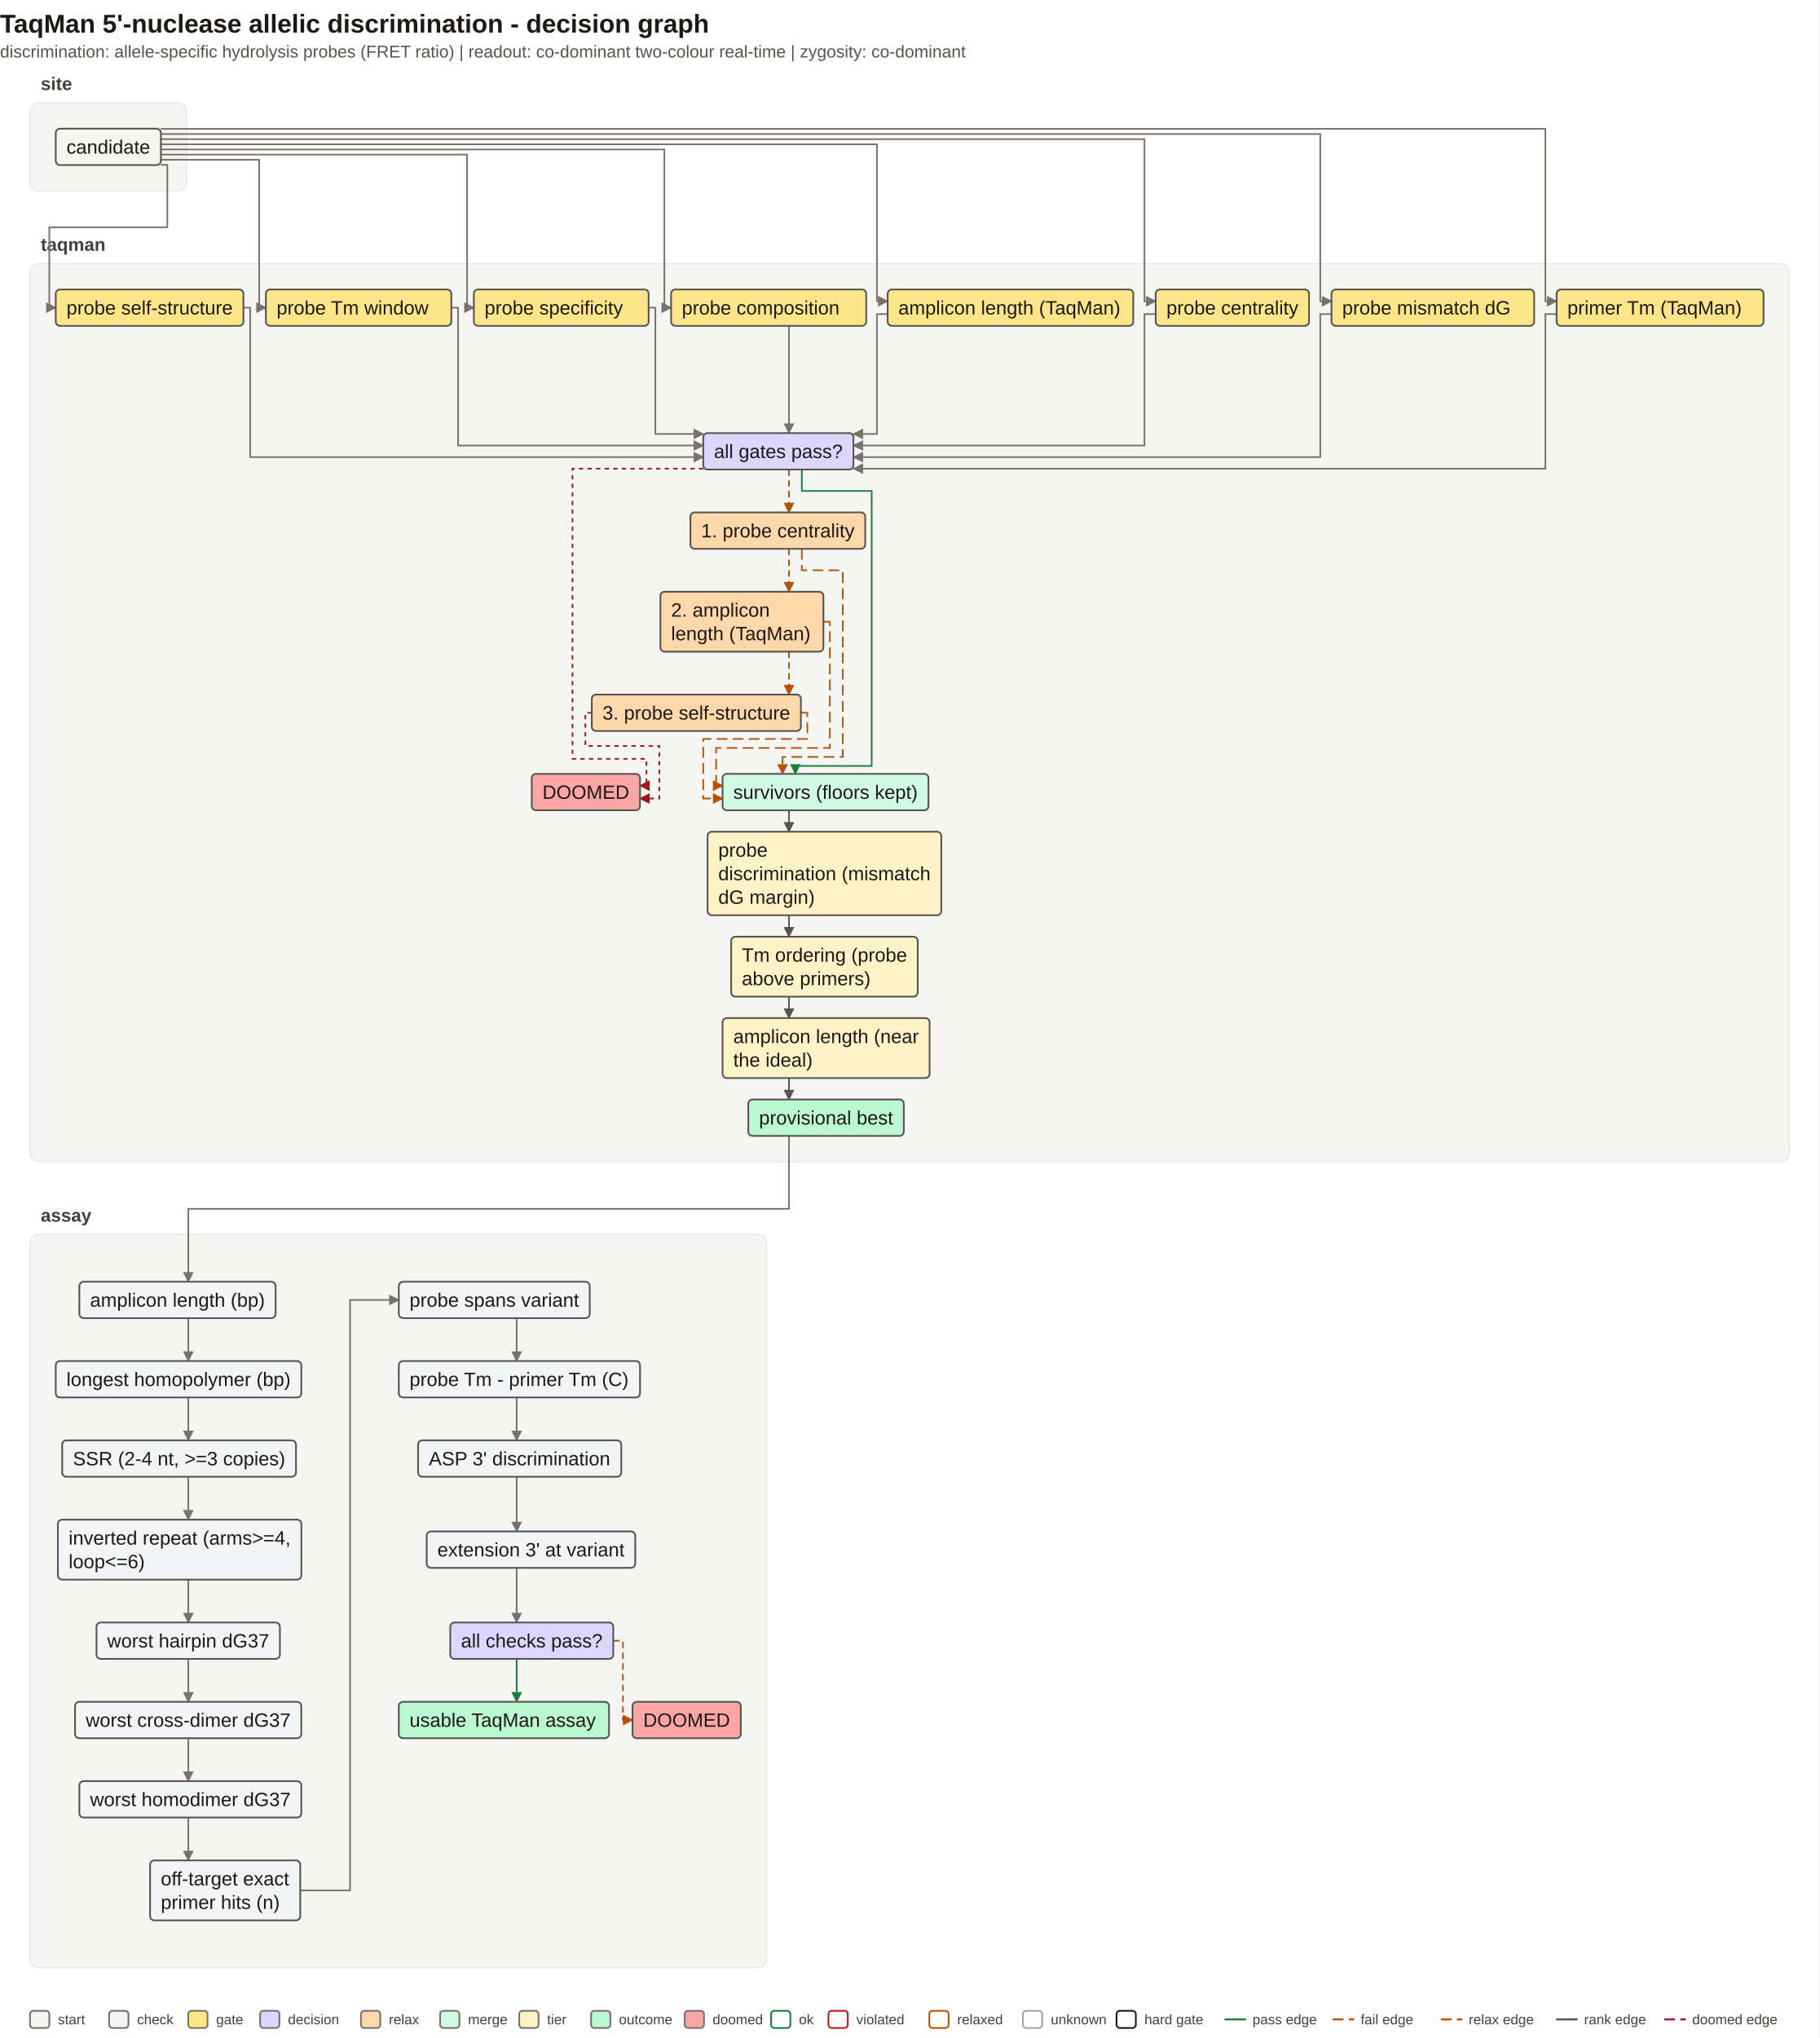
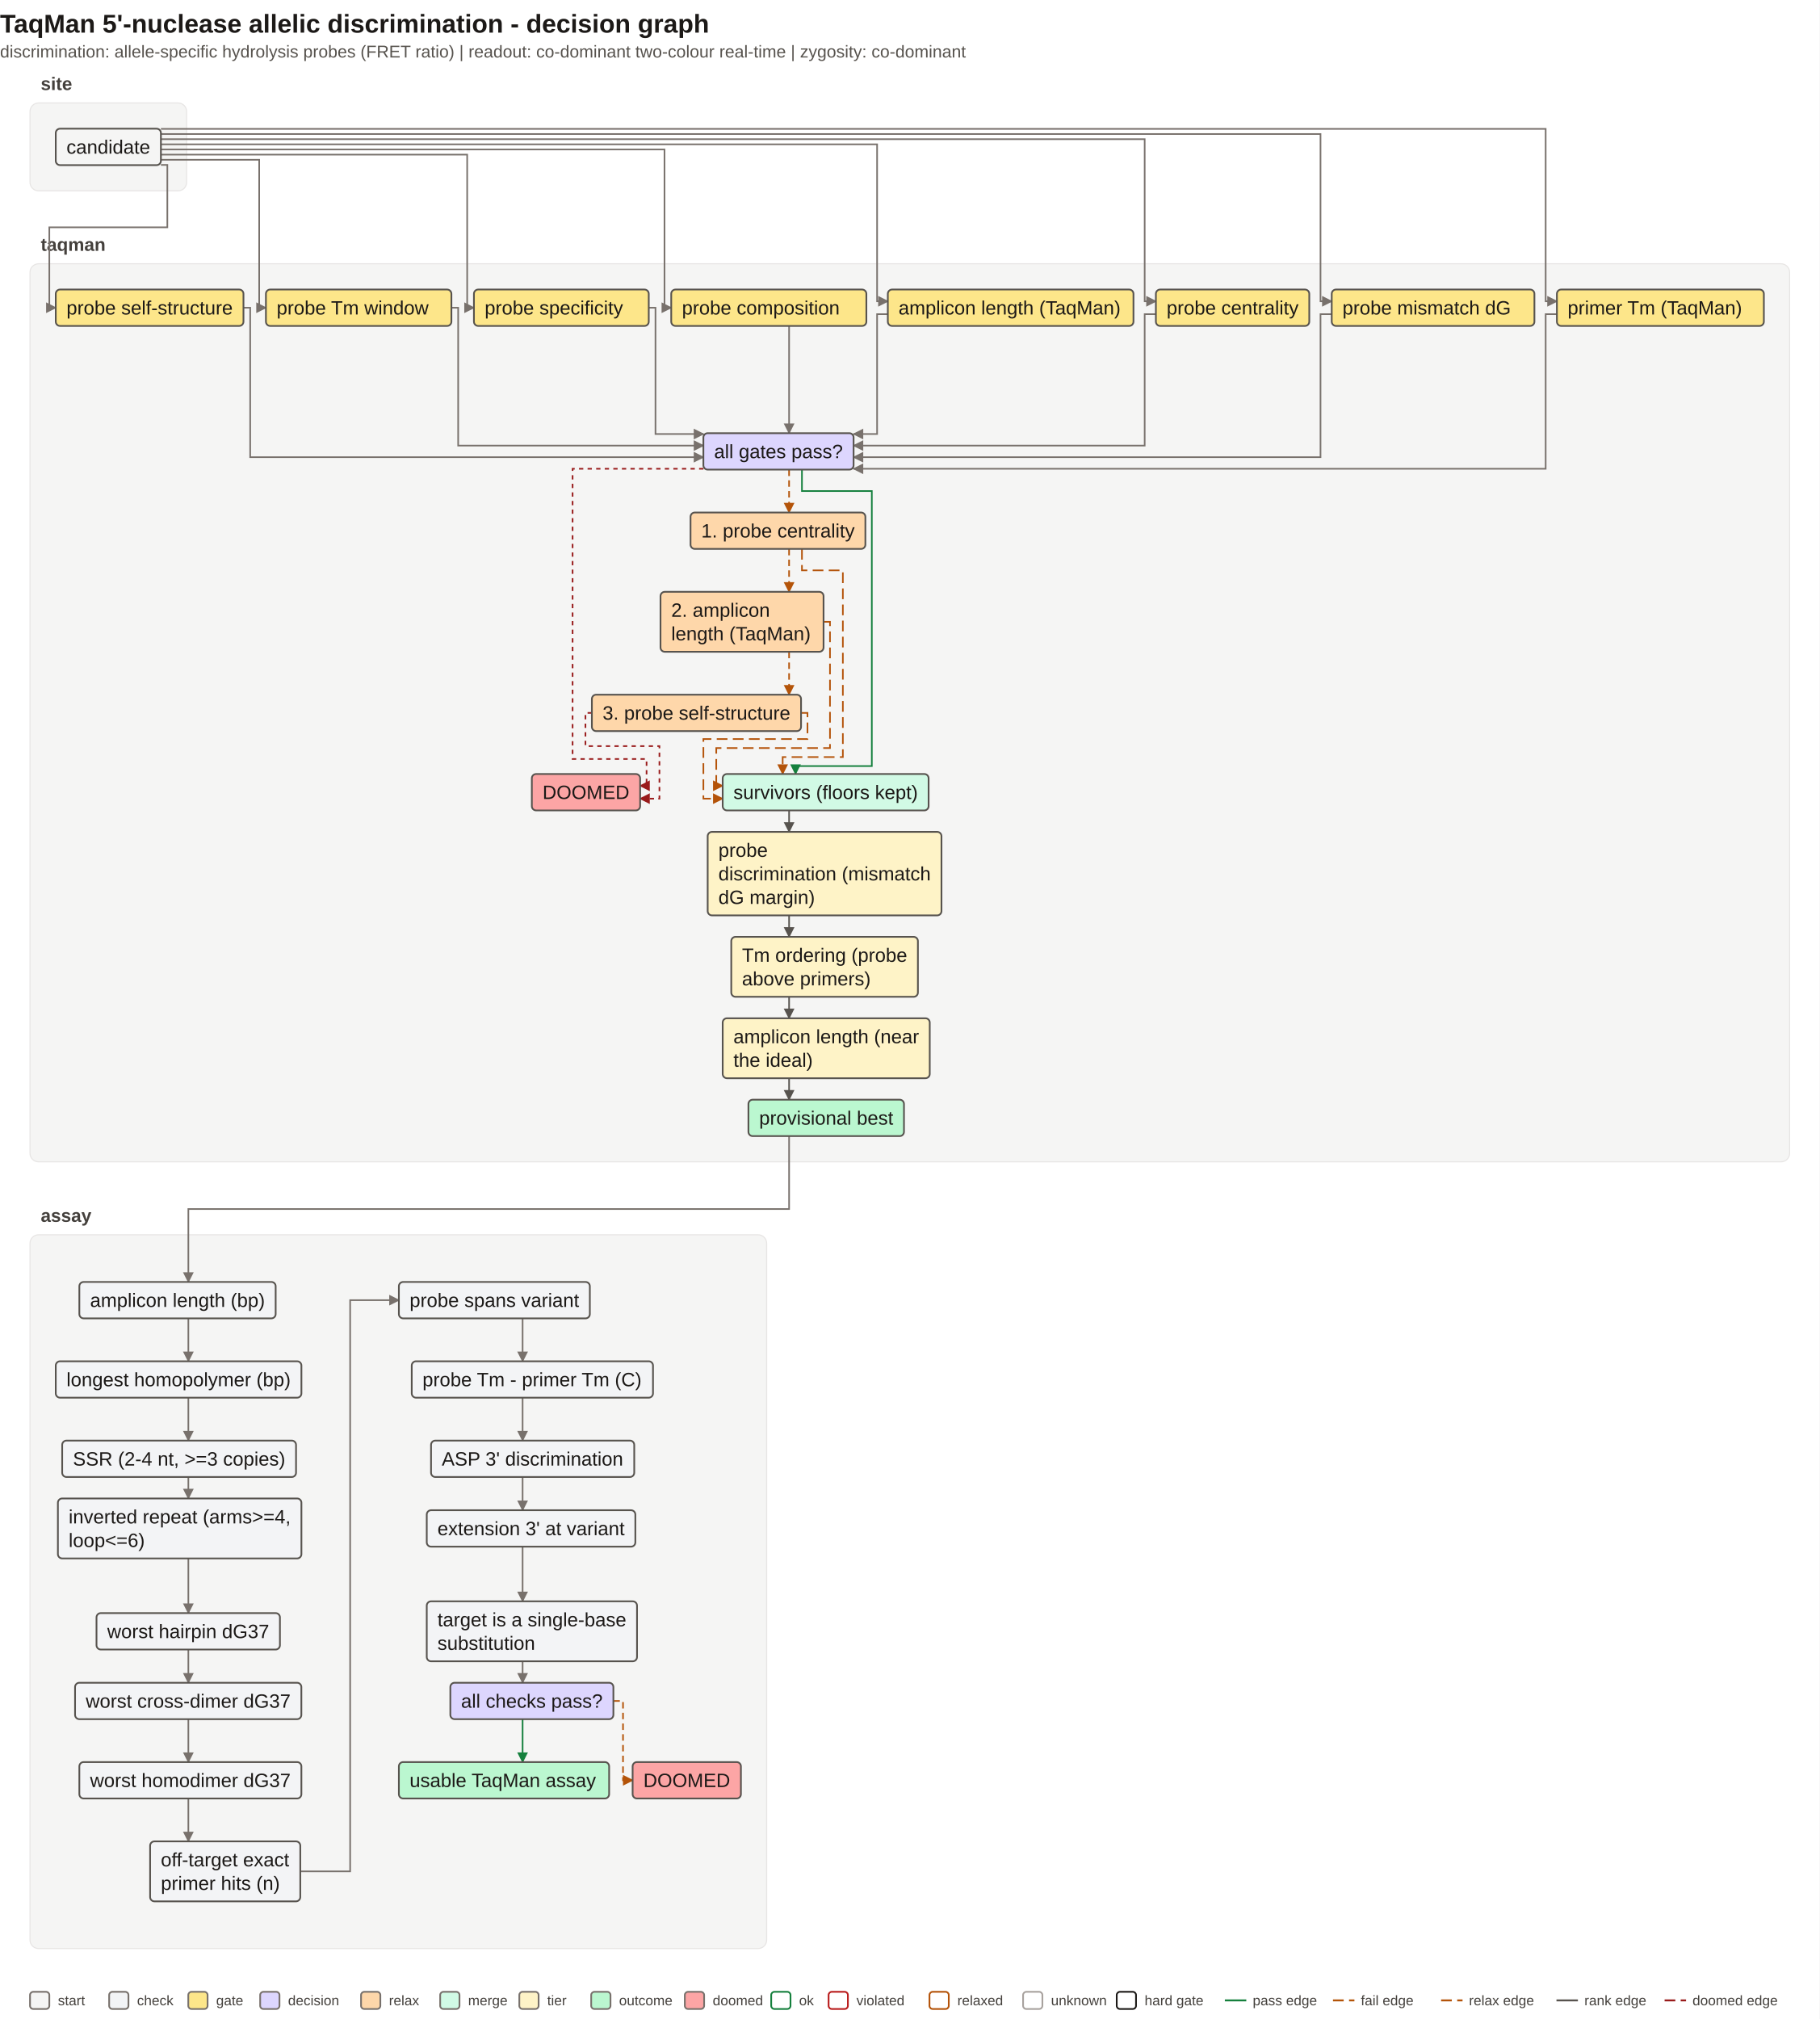
- <svg xmlns="http://www.w3.org/2000/svg" version="1.1" width="848.506" height="950.33" viewBox="0 0 848.506 950.33">
+ <svg xmlns="http://www.w3.org/2000/svg" version="1.1" width="848.506" height="941.31" viewBox="0 0 848.506 941.31">
  <defs>
    <marker id="arrow-flow" viewBox="0 0 10 10" refX="9" refY="5" markerWidth="5" markerHeight="5" markerUnits="userSpaceOnUse" orient="auto-start-reverse">
      <path d="M 0 0 L 10 5 L 0 10 z" fill="#78716C" />
    </marker>
    <marker id="arrow-pass" viewBox="0 0 10 10" refX="9" refY="5" markerWidth="5" markerHeight="5" markerUnits="userSpaceOnUse" orient="auto-start-reverse">
      <path d="M 0 0 L 10 5 L 0 10 z" fill="#15803D" />
    </marker>
    <marker id="arrow-fail" viewBox="0 0 10 10" refX="9" refY="5" markerWidth="5" markerHeight="5" markerUnits="userSpaceOnUse" orient="auto-start-reverse">
      <path d="M 0 0 L 10 5 L 0 10 z" fill="#B45409" />
    </marker>
    <marker id="arrow-relax" viewBox="0 0 10 10" refX="9" refY="5" markerWidth="5" markerHeight="5" markerUnits="userSpaceOnUse" orient="auto-start-reverse">
      <path d="M 0 0 L 10 5 L 0 10 z" fill="#B45309" />
    </marker>
    <marker id="arrow-doomed" viewBox="0 0 10 10" refX="9" refY="5" markerWidth="5" markerHeight="5" markerUnits="userSpaceOnUse" orient="auto-start-reverse">
      <path d="M 0 0 L 10 5 L 0 10 z" fill="#991B1B" />
    </marker>
    <marker id="arrow-check" viewBox="0 0 10 10" refX="9" refY="5" markerWidth="5" markerHeight="5" markerUnits="userSpaceOnUse" orient="auto-start-reverse">
      <path d="M 0 0 L 10 5 L 0 10 z" fill="#78716C" />
    </marker>
    <marker id="arrow-rank" viewBox="0 0 10 10" refX="9" refY="5" markerWidth="5" markerHeight="5" markerUnits="userSpaceOnUse" orient="auto-start-reverse">
      <path d="M 0 0 L 10 5 L 0 10 z" fill="#57534E" />
    </marker>
  </defs>
-   <rect x="0" y="0" width="848.506" height="950.33" fill="#FFFFFF" />
+   <rect x="0" y="0" width="848.506" height="941.31" fill="#FFFFFF" />
  <text x="0" y="15.2" text-anchor="start" font-family="Liberation Sans, Arial, Helvetica, sans-serif" font-size="12" fill="#1C1917" font-weight="bold">
    <tspan x="0" y="15.2">TaqMan 5'-nuclease allelic discrimination - decision graph</tspan>
  </text>
  <text x="0" y="26.8" text-anchor="start" font-family="Liberation Sans, Arial, Helvetica, sans-serif" font-size="8" fill="#57534E">
    <tspan x="0" y="26.8">discrimination: allele-specific hydrolysis probes (FRET ratio) | readout: co-dominant two-colour real-time | zygosity: co-dominant</tspan>
  </text>
  <rect x="14" y="48" width="73.032" height="40.98" rx="4" fill="#F5F5F4" stroke="#E7E5E4" stroke-width="0.5" />
  <text x="19" y="41.975" text-anchor="start" font-family="Liberation Sans, Arial, Helvetica, sans-serif" font-size="8.5" fill="#44403C" font-weight="bold">
    <tspan x="19" y="41.975">site</tspan>
  </text>
  <rect x="14" y="122.98" width="820.506" height="418.7" rx="4" fill="#F5F5F4" stroke="#E7E5E4" stroke-width="0.5" />
  <text x="19" y="116.955" text-anchor="start" font-family="Liberation Sans, Arial, Helvetica, sans-serif" font-size="8.5" fill="#44403C" font-weight="bold">
    <tspan x="19" y="116.955">taqman</tspan>
  </text>
-   <rect x="14" y="575.68" width="343.5" height="341.8" rx="4" fill="#F5F5F4" stroke="#E7E5E4" stroke-width="0.5" />
+   <rect x="14" y="575.68" width="343.5" height="332.78" rx="4" fill="#F5F5F4" stroke="#E7E5E4" stroke-width="0.5" />
  <text x="19" y="569.655" text-anchor="start" font-family="Liberation Sans, Arial, Helvetica, sans-serif" font-size="8.5" fill="#44403C" font-weight="bold">
    <tspan x="19" y="569.655">assay</tspan>
  </text>
  <path d="M75.032 69.69 L309.86 69.69 L309.86 143.47 L313 143.47" fill="none" stroke="#78716C" stroke-width="0.75" stroke-linejoin="miter" stroke-linecap="butt" marker-end="url(#arrow-flow)" />
  <path d="M75.032 72.09 L217.848 72.09 L217.848 143.47 L221 143.47" fill="none" stroke="#78716C" stroke-width="0.75" stroke-linejoin="miter" stroke-linecap="butt" marker-end="url(#arrow-flow)" />
  <path d="M75.032 76.89 L78.032 76.89 L78.032 105.98 L23 105.98 L23 143.47 L26 143.47" fill="none" stroke="#78716C" stroke-width="0.75" stroke-linejoin="miter" stroke-linecap="butt" marker-end="url(#arrow-flow)" />
  <path d="M75.032 74.49 L120.866 74.49 L120.866 143.47 L124 143.47" fill="none" stroke="#78716C" stroke-width="0.75" stroke-linejoin="miter" stroke-linecap="butt" marker-end="url(#arrow-flow)" />
  <path d="M75.032 60.09 L720.758 60.09 L720.758 140.47 L726 140.47" fill="none" stroke="#78716C" stroke-width="0.75" stroke-linejoin="miter" stroke-linecap="butt" marker-end="url(#arrow-flow)" />
  <path d="M75.032 62.49 L615.766 62.49 L615.766 140.47 L621 140.47" fill="none" stroke="#78716C" stroke-width="0.75" stroke-linejoin="miter" stroke-linecap="butt" marker-end="url(#arrow-flow)" />
  <path d="M75.032 64.89 L533.775 64.89 L533.775 140.47 L539 140.47" fill="none" stroke="#78716C" stroke-width="0.75" stroke-linejoin="miter" stroke-linecap="butt" marker-end="url(#arrow-flow)" />
  <path d="M75.032 67.29 L409 67.29 L409 140.47 L414 140.47" fill="none" stroke="#78716C" stroke-width="0.75" stroke-linejoin="miter" stroke-linecap="butt" marker-end="url(#arrow-flow)" />
  <path d="M367.965 151.96 L367.965 201.96" fill="none" stroke="#78716C" stroke-width="0.75" stroke-linejoin="miter" stroke-linecap="butt" marker-end="url(#arrow-flow)" />
  <path d="M302.521 143.47 L305.66 143.47 L305.66 202.35 L328 202.35" fill="none" stroke="#78716C" stroke-width="0.75" stroke-linejoin="miter" stroke-linecap="butt" marker-end="url(#arrow-flow)" />
  <path d="M113.533 143.47 L116.666 143.47 L116.666 213.15 L328 213.15" fill="none" stroke="#78716C" stroke-width="0.75" stroke-linejoin="miter" stroke-linecap="butt" marker-end="url(#arrow-flow)" />
  <path d="M210.496 143.47 L213.648 143.47 L213.648 207.75 L328 207.75" fill="none" stroke="#78716C" stroke-width="0.75" stroke-linejoin="miter" stroke-linecap="butt" marker-end="url(#arrow-flow)" />
  <path d="M726 146.47 L720.758 146.47 L720.758 218.55 L398.038 218.55" fill="none" stroke="#78716C" stroke-width="0.75" stroke-linejoin="miter" stroke-linecap="butt" marker-end="url(#arrow-flow)" />
  <path d="M621 146.47 L615.766 146.47 L615.766 213.15 L398.038 213.15" fill="none" stroke="#78716C" stroke-width="0.75" stroke-linejoin="miter" stroke-linecap="butt" marker-end="url(#arrow-flow)" />
  <path d="M539 146.47 L533.775 146.47 L533.775 207.75 L398.038 207.75" fill="none" stroke="#78716C" stroke-width="0.75" stroke-linejoin="miter" stroke-linecap="butt" marker-end="url(#arrow-flow)" />
  <path d="M414 146.47 L409 146.47 L409 202.35 L398.038 202.35" fill="none" stroke="#78716C" stroke-width="0.75" stroke-linejoin="miter" stroke-linecap="butt" marker-end="url(#arrow-flow)" />
  <path d="M367.959 255.92 L367.959 275.92" fill="none" stroke="#B45409" stroke-width="0.75" stroke-linejoin="miter" stroke-linecap="butt" stroke-dasharray="3 2" marker-end="url(#arrow-fail)" />
  <path d="M367.965 303.88 L367.965 323.88" fill="none" stroke="#B45409" stroke-width="0.75" stroke-linejoin="miter" stroke-linecap="butt" stroke-dasharray="3 2" marker-end="url(#arrow-fail)" />
  <path d="M367.959 218.94 L367.959 238.94" fill="none" stroke="#B45409" stroke-width="0.75" stroke-linejoin="miter" stroke-linecap="butt" stroke-dasharray="3 2" marker-end="url(#arrow-fail)" />
  <path d="M373.959 255.92 L373.959 265.92 L393.032 265.92 L393.032 352.96 L364.965 352.96 L364.965 360.86" fill="none" stroke="#B45309" stroke-width="0.75" stroke-linejoin="miter" stroke-linecap="butt" stroke-dasharray="5 2.5" marker-end="url(#arrow-relax)" />
  <path d="M384.032 289.9 L387.032 289.9 L387.032 348.76 L334 348.76 L334 366.35 L337 366.35" fill="none" stroke="#B45309" stroke-width="0.75" stroke-linejoin="miter" stroke-linecap="butt" stroke-dasharray="5 2.5" marker-end="url(#arrow-relax)" />
  <path d="M373.539 332.37 L376.539 332.37 L376.539 344.56 L328 344.56 L328 372.35 L337 372.35" fill="none" stroke="#B45309" stroke-width="0.75" stroke-linejoin="miter" stroke-linecap="butt" stroke-dasharray="5 2.5" marker-end="url(#arrow-relax)" />
  <path d="M373.959 218.94 L373.959 228.94 L406.539 228.94 L406.539 357.16 L370.965 357.16 L370.965 360.86" fill="none" stroke="#15803D" stroke-width="0.75" stroke-linejoin="miter" stroke-linecap="butt" marker-end="url(#arrow-pass)" />
  <path d="M367.965 377.84 L367.965 387.84" fill="none" stroke="#57534E" stroke-width="0.75" stroke-linejoin="miter" stroke-linecap="butt" marker-end="url(#arrow-rank)" />
  <path d="M367.965 426.78 L367.965 436.78" fill="none" stroke="#57534E" stroke-width="0.75" stroke-linejoin="miter" stroke-linecap="butt" marker-end="url(#arrow-rank)" />
  <path d="M367.965 464.74 L367.965 474.74" fill="none" stroke="#57534E" stroke-width="0.75" stroke-linejoin="miter" stroke-linecap="butt" marker-end="url(#arrow-rank)" />
  <path d="M367.965 502.7 L367.965 512.7" fill="none" stroke="#57534E" stroke-width="0.75" stroke-linejoin="miter" stroke-linecap="butt" marker-end="url(#arrow-rank)" />
  <path d="M276 332.37 L273 332.37 L273 347.86 L307.5 347.86 L307.5 372.35 L298.5 372.35" fill="none" stroke="#991B1B" stroke-width="0.75" stroke-linejoin="miter" stroke-linecap="butt" stroke-dasharray="2 2" marker-end="url(#arrow-doomed)" />
  <path d="M328 218.55 L267 218.55 L267 353.86 L301.5 353.86 L301.5 366.35 L298.5 366.35" fill="none" stroke="#991B1B" stroke-width="0.75" stroke-linejoin="miter" stroke-linecap="butt" stroke-dasharray="2 2" marker-end="url(#arrow-doomed)" />
  <path d="M367.965 529.68 L367.965 563.68 L87.833 563.68 L87.833 597.68" fill="none" stroke="#78716C" stroke-width="0.75" stroke-linejoin="miter" stroke-linecap="butt" marker-end="url(#arrow-check)" />
  <path d="M87.833 614.66 L87.833 634.66" fill="none" stroke="#78716C" stroke-width="0.75" stroke-linejoin="miter" stroke-linecap="butt" marker-end="url(#arrow-check)" />
  <path d="M87.833 651.64 L87.833 671.64" fill="none" stroke="#78716C" stroke-width="0.75" stroke-linejoin="miter" stroke-linecap="butt" marker-end="url(#arrow-check)" />
-   <path d="M87.833 688.62 L87.833 708.62" fill="none" stroke="#78716C" stroke-width="0.75" stroke-linejoin="miter" stroke-linecap="butt" marker-end="url(#arrow-check)" />
-   <path d="M87.833 736.58 L87.833 756.58" fill="none" stroke="#78716C" stroke-width="0.75" stroke-linejoin="miter" stroke-linecap="butt" marker-end="url(#arrow-check)" />
-   <path d="M87.833 773.56 L87.833 793.56" fill="none" stroke="#78716C" stroke-width="0.75" stroke-linejoin="miter" stroke-linecap="butt" marker-end="url(#arrow-check)" />
-   <path d="M87.833 810.54 L87.833 830.54" fill="none" stroke="#78716C" stroke-width="0.75" stroke-linejoin="miter" stroke-linecap="butt" marker-end="url(#arrow-check)" />
-   <path d="M87.833 847.52 L87.833 867.52" fill="none" stroke="#78716C" stroke-width="0.75" stroke-linejoin="miter" stroke-linecap="butt" marker-end="url(#arrow-check)" />
-   <path d="M140.029 881.5 L163.276 881.5 L163.276 606.17 L186 606.17" fill="none" stroke="#78716C" stroke-width="0.75" stroke-linejoin="miter" stroke-linecap="butt" marker-end="url(#arrow-check)" />
-   <path d="M240.971 614.66 L240.971 634.66" fill="none" stroke="#78716C" stroke-width="0.75" stroke-linejoin="miter" stroke-linecap="butt" marker-end="url(#arrow-check)" />
-   <path d="M240.971 651.64 L240.971 671.64" fill="none" stroke="#78716C" stroke-width="0.75" stroke-linejoin="miter" stroke-linecap="butt" marker-end="url(#arrow-check)" />
-   <path d="M240.971 688.62 L240.971 714.11" fill="none" stroke="#78716C" stroke-width="0.75" stroke-linejoin="miter" stroke-linecap="butt" marker-end="url(#arrow-check)" />
-   <path d="M240.971 731.09 L240.971 756.58" fill="none" stroke="#78716C" stroke-width="0.75" stroke-linejoin="miter" stroke-linecap="butt" marker-end="url(#arrow-check)" />
-   <path d="M240.971 773.56 L240.971 793.56" fill="none" stroke="#15803D" stroke-width="0.75" stroke-linejoin="miter" stroke-linecap="butt" marker-end="url(#arrow-pass)" />
-   <path d="M286.032 765.07 L290.516 765.07 L290.516 802.05 L295 802.05" fill="none" stroke="#B45409" stroke-width="0.75" stroke-linejoin="miter" stroke-linecap="butt" stroke-dasharray="3 2" marker-end="url(#arrow-fail)" />
+   <path d="M87.833 688.62 L87.833 698.62" fill="none" stroke="#78716C" stroke-width="0.75" stroke-linejoin="miter" stroke-linecap="butt" marker-end="url(#arrow-check)" />
+   <path d="M87.833 726.58 L87.833 752.07" fill="none" stroke="#78716C" stroke-width="0.75" stroke-linejoin="miter" stroke-linecap="butt" marker-end="url(#arrow-check)" />
+   <path d="M87.833 769.05 L87.833 784.54" fill="none" stroke="#78716C" stroke-width="0.75" stroke-linejoin="miter" stroke-linecap="butt" marker-end="url(#arrow-check)" />
+   <path d="M87.833 801.52 L87.833 821.52" fill="none" stroke="#78716C" stroke-width="0.75" stroke-linejoin="miter" stroke-linecap="butt" marker-end="url(#arrow-check)" />
+   <path d="M87.833 838.5 L87.833 858.5" fill="none" stroke="#78716C" stroke-width="0.75" stroke-linejoin="miter" stroke-linecap="butt" marker-end="url(#arrow-check)" />
+   <path d="M140.029 872.48 L163.276 872.48 L163.276 606.17 L186 606.17" fill="none" stroke="#78716C" stroke-width="0.75" stroke-linejoin="miter" stroke-linecap="butt" marker-end="url(#arrow-check)" />
+   <path d="M243.693 614.66 L243.693 634.66" fill="none" stroke="#78716C" stroke-width="0.75" stroke-linejoin="miter" stroke-linecap="butt" marker-end="url(#arrow-check)" />
+   <path d="M243.693 651.64 L243.693 671.64" fill="none" stroke="#78716C" stroke-width="0.75" stroke-linejoin="miter" stroke-linecap="butt" marker-end="url(#arrow-check)" />
+   <path d="M243.693 688.62 L243.693 704.11" fill="none" stroke="#78716C" stroke-width="0.75" stroke-linejoin="miter" stroke-linecap="butt" marker-end="url(#arrow-check)" />
+   <path d="M243.693 721.09 L243.693 746.58" fill="none" stroke="#78716C" stroke-width="0.75" stroke-linejoin="miter" stroke-linecap="butt" marker-end="url(#arrow-check)" />
+   <path d="M243.693 774.54 L243.693 784.54" fill="none" stroke="#78716C" stroke-width="0.75" stroke-linejoin="miter" stroke-linecap="butt" marker-end="url(#arrow-check)" />
+   <path d="M243.693 801.52 L243.693 821.52" fill="none" stroke="#15803D" stroke-width="0.75" stroke-linejoin="miter" stroke-linecap="butt" marker-end="url(#arrow-pass)" />
+   <path d="M286.032 793.03 L290.516 793.03 L290.516 830.01 L295 830.01" fill="none" stroke="#B45409" stroke-width="0.75" stroke-linejoin="miter" stroke-linecap="butt" stroke-dasharray="3 2" marker-end="url(#arrow-fail)" />
  <rect x="26" y="60" width="49.032" height="16.98" rx="2" fill="#F5F5F4" stroke="#57534E" stroke-width="0.8" />
  <text x="31" y="71.64" text-anchor="start" font-family="Liberation Sans, Arial, Helvetica, sans-serif" font-size="9" fill="#1C1917">
    <tspan x="31" y="71.64">candidate</tspan>
  </text>
  <rect x="313" y="134.98" width="91" height="16.98" rx="2" fill="#FDE68A" stroke="#57534E" stroke-width="0.8" />
  <text x="318" y="146.62" text-anchor="start" font-family="Liberation Sans, Arial, Helvetica, sans-serif" font-size="9" fill="#1C1917">
    <tspan x="318" y="146.62">probe composition</tspan>
  </text>
  <rect x="221" y="134.98" width="81.521" height="16.98" rx="2" fill="#FDE68A" stroke="#57534E" stroke-width="0.8" />
  <text x="226" y="146.62" text-anchor="start" font-family="Liberation Sans, Arial, Helvetica, sans-serif" font-size="9" fill="#1C1917">
    <tspan x="226" y="146.62">probe specificity</tspan>
  </text>
  <rect x="26" y="134.98" width="87.533" height="16.98" rx="2" fill="#FDE68A" stroke="#57534E" stroke-width="0.8" />
  <text x="31" y="146.62" text-anchor="start" font-family="Liberation Sans, Arial, Helvetica, sans-serif" font-size="9" fill="#1C1917">
    <tspan x="31" y="146.62">probe self-structure</tspan>
  </text>
  <rect x="124" y="134.98" width="86.496" height="16.98" rx="2" fill="#FDE68A" stroke="#57534E" stroke-width="0.8" />
  <text x="129" y="146.62" text-anchor="start" font-family="Liberation Sans, Arial, Helvetica, sans-serif" font-size="9" fill="#1C1917">
    <tspan x="129" y="146.62">probe Tm window</tspan>
  </text>
  <rect x="726" y="134.98" width="96.506" height="16.98" rx="2" fill="#FDE68A" stroke="#57534E" stroke-width="0.8" />
  <text x="731" y="146.62" text-anchor="start" font-family="Liberation Sans, Arial, Helvetica, sans-serif" font-size="9" fill="#1C1917">
    <tspan x="731" y="146.62">primer Tm (TaqMan)</tspan>
  </text>
  <rect x="621" y="134.98" width="94.516" height="16.98" rx="2" fill="#FDE68A" stroke="#57534E" stroke-width="0.8" />
  <text x="626" y="146.62" text-anchor="start" font-family="Liberation Sans, Arial, Helvetica, sans-serif" font-size="9" fill="#1C1917">
    <tspan x="626" y="146.62">probe mismatch dG</tspan>
  </text>
  <rect x="539" y="134.98" width="71.532" height="16.98" rx="2" fill="#FDE68A" stroke="#57534E" stroke-width="0.8" />
  <text x="544" y="146.62" text-anchor="start" font-family="Liberation Sans, Arial, Helvetica, sans-serif" font-size="9" fill="#1C1917">
    <tspan x="544" y="146.62">probe centrality</tspan>
  </text>
  <rect x="414" y="134.98" width="114.55" height="16.98" rx="2" fill="#FDE68A" stroke="#57534E" stroke-width="0.8" />
  <text x="419" y="146.62" text-anchor="start" font-family="Liberation Sans, Arial, Helvetica, sans-serif" font-size="9" fill="#1C1917">
    <tspan x="419" y="146.62">amplicon length (TaqMan)</tspan>
  </text>
  <rect x="328" y="201.96" width="70.038" height="16.98" rx="2" fill="#DDD6FE" stroke="#57534E" stroke-width="0.8" />
  <text x="333" y="213.6" text-anchor="start" font-family="Liberation Sans, Arial, Helvetica, sans-serif" font-size="9" fill="#1C1917">
    <tspan x="333" y="213.6">all gates pass?</tspan>
  </text>
  <rect x="322" y="238.94" width="81.539" height="16.98" rx="2" fill="#FED7AA" stroke="#57534E" stroke-width="0.8" />
  <text x="327" y="250.58" text-anchor="start" font-family="Liberation Sans, Arial, Helvetica, sans-serif" font-size="9" fill="#1C1917">
    <tspan x="327" y="250.58">1. probe centrality</tspan>
  </text>
  <rect x="308" y="275.92" width="76.032" height="27.96" rx="2" fill="#FED7AA" stroke="#57534E" stroke-width="0.8" />
  <text x="313" y="287.56" text-anchor="start" font-family="Liberation Sans, Arial, Helvetica, sans-serif" font-size="9" fill="#1C1917">
    <tspan x="313" y="287.56">2. amplicon</tspan>
    <tspan x="313" y="298.54">length (TaqMan)</tspan>
  </text>
  <rect x="276" y="323.88" width="97.539" height="16.98" rx="2" fill="#FED7AA" stroke="#57534E" stroke-width="0.8" />
  <text x="281" y="335.52" text-anchor="start" font-family="Liberation Sans, Arial, Helvetica, sans-serif" font-size="9" fill="#1C1917">
    <tspan x="281" y="335.52">3. probe self-structure</tspan>
  </text>
  <rect x="337" y="360.86" width="96.019" height="16.98" rx="2" fill="#D1FAE5" stroke="#57534E" stroke-width="0.8" />
  <text x="342" y="372.5" text-anchor="start" font-family="Liberation Sans, Arial, Helvetica, sans-serif" font-size="9" fill="#1C1917">
    <tspan x="342" y="372.5">survivors (floors kept)</tspan>
  </text>
  <rect x="330" y="387.84" width="109.022" height="38.94" rx="2" fill="#FEF3C7" stroke="#57534E" stroke-width="0.8" />
  <text x="335" y="399.48" text-anchor="start" font-family="Liberation Sans, Arial, Helvetica, sans-serif" font-size="9" fill="#1C1917">
    <tspan x="335" y="399.48">probe</tspan>
    <tspan x="335" y="410.46">discrimination (mismatch</tspan>
    <tspan x="335" y="421.44">dG margin)</tspan>
  </text>
  <rect x="341" y="436.78" width="87.032" height="27.96" rx="2" fill="#FEF3C7" stroke="#57534E" stroke-width="0.8" />
  <text x="346" y="448.42" text-anchor="start" font-family="Liberation Sans, Arial, Helvetica, sans-serif" font-size="9" fill="#1C1917">
    <tspan x="346" y="448.42">Tm ordering (probe</tspan>
    <tspan x="346" y="459.4">above primers)</tspan>
  </text>
  <rect x="337" y="474.74" width="96.55" height="27.96" rx="2" fill="#FEF3C7" stroke="#57534E" stroke-width="0.8" />
  <text x="342" y="486.38" text-anchor="start" font-family="Liberation Sans, Arial, Helvetica, sans-serif" font-size="9" fill="#1C1917">
    <tspan x="342" y="486.38">amplicon length (near</tspan>
    <tspan x="342" y="497.36">the ideal)</tspan>
  </text>
  <rect x="349" y="512.7" width="72.534" height="16.98" rx="2" fill="#BBF7D0" stroke="#57534E" stroke-width="0.8" />
  <text x="354" y="524.34" text-anchor="start" font-family="Liberation Sans, Arial, Helvetica, sans-serif" font-size="9" fill="#1C1917">
    <tspan x="354" y="524.34">provisional best</tspan>
  </text>
  <rect x="248" y="360.86" width="50.5" height="16.98" rx="2" fill="#FCA5A5" stroke="#57534E" stroke-width="0.8" />
  <text x="253" y="372.5" text-anchor="start" font-family="Liberation Sans, Arial, Helvetica, sans-serif" font-size="9" fill="#1C1917">
    <tspan x="253" y="372.5">DOOMED</tspan>
  </text>
  <rect x="37" y="597.68" width="91.545" height="16.98" rx="2" fill="#F3F4F6" stroke="#57534E" stroke-width="0.8" />
  <text x="42" y="609.32" text-anchor="start" font-family="Liberation Sans, Arial, Helvetica, sans-serif" font-size="9" fill="#1C1917">
    <tspan x="42" y="609.32">amplicon length (bp)</tspan>
  </text>
  <rect x="26" y="634.66" width="114.55" height="16.98" rx="2" fill="#F3F4F6" stroke="#57534E" stroke-width="0.8" />
  <text x="31" y="646.3" text-anchor="start" font-family="Liberation Sans, Arial, Helvetica, sans-serif" font-size="9" fill="#1C1917">
    <tspan x="31" y="646.3">longest homopolymer (bp)</tspan>
  </text>
  <rect x="29" y="671.64" width="109.048" height="16.98" rx="2" fill="#F3F4F6" stroke="#57534E" stroke-width="0.8" />
  <text x="34" y="683.28" text-anchor="start" font-family="Liberation Sans, Arial, Helvetica, sans-serif" font-size="9" fill="#1C1917">
    <tspan x="34" y="683.28">SSR (2-4 nt, &gt;=3 copies)</tspan>
  </text>
-   <rect x="27" y="708.62" width="113.553" height="27.96" rx="2" fill="#F3F4F6" stroke="#57534E" stroke-width="0.8" />
-   <text x="32" y="720.26" text-anchor="start" font-family="Liberation Sans, Arial, Helvetica, sans-serif" font-size="9" fill="#1C1917">
-     <tspan x="32" y="720.26">inverted repeat (arms&gt;=4,</tspan>
-     <tspan x="32" y="731.24">loop&lt;=6)</tspan>
-   </text>
-   <rect x="45" y="756.58" width="85.538" height="16.98" rx="2" fill="#F3F4F6" stroke="#57534E" stroke-width="0.8" />
-   <text x="50" y="768.22" text-anchor="start" font-family="Liberation Sans, Arial, Helvetica, sans-serif" font-size="9" fill="#1C1917">
-     <tspan x="50" y="768.22">worst hairpin dG37</tspan>
-   </text>
-   <rect x="35" y="793.56" width="105.524" height="16.98" rx="2" fill="#F3F4F6" stroke="#57534E" stroke-width="0.8" />
-   <text x="40" y="805.2" text-anchor="start" font-family="Liberation Sans, Arial, Helvetica, sans-serif" font-size="9" fill="#1C1917">
-     <tspan x="40" y="805.2">worst cross-dimer dG37</tspan>
-   </text>
-   <rect x="37" y="830.54" width="103.538" height="16.98" rx="2" fill="#F3F4F6" stroke="#57534E" stroke-width="0.8" />
-   <text x="42" y="842.18" text-anchor="start" font-family="Liberation Sans, Arial, Helvetica, sans-serif" font-size="9" fill="#1C1917">
-     <tspan x="42" y="842.18">worst homodimer dG37</tspan>
-   </text>
-   <rect x="70" y="867.52" width="70.029" height="27.96" rx="2" fill="#F3F4F6" stroke="#57534E" stroke-width="0.8" />
-   <text x="75" y="879.16" text-anchor="start" font-family="Liberation Sans, Arial, Helvetica, sans-serif" font-size="9" fill="#1C1917">
-     <tspan x="75" y="879.16">off-target exact</tspan>
-     <tspan x="75" y="890.14">primer hits (n)</tspan>
+   <rect x="27" y="698.62" width="113.553" height="27.96" rx="2" fill="#F3F4F6" stroke="#57534E" stroke-width="0.8" />
+   <text x="32" y="710.26" text-anchor="start" font-family="Liberation Sans, Arial, Helvetica, sans-serif" font-size="9" fill="#1C1917">
+     <tspan x="32" y="710.26">inverted repeat (arms&gt;=4,</tspan>
+     <tspan x="32" y="721.24">loop&lt;=6)</tspan>
+   </text>
+   <rect x="45" y="752.07" width="85.538" height="16.98" rx="2" fill="#F3F4F6" stroke="#57534E" stroke-width="0.8" />
+   <text x="50" y="763.71" text-anchor="start" font-family="Liberation Sans, Arial, Helvetica, sans-serif" font-size="9" fill="#1C1917">
+     <tspan x="50" y="763.71">worst hairpin dG37</tspan>
+   </text>
+   <rect x="35" y="784.54" width="105.524" height="16.98" rx="2" fill="#F3F4F6" stroke="#57534E" stroke-width="0.8" />
+   <text x="40" y="796.18" text-anchor="start" font-family="Liberation Sans, Arial, Helvetica, sans-serif" font-size="9" fill="#1C1917">
+     <tspan x="40" y="796.18">worst cross-dimer dG37</tspan>
+   </text>
+   <rect x="37" y="821.52" width="103.538" height="16.98" rx="2" fill="#F3F4F6" stroke="#57534E" stroke-width="0.8" />
+   <text x="42" y="833.16" text-anchor="start" font-family="Liberation Sans, Arial, Helvetica, sans-serif" font-size="9" fill="#1C1917">
+     <tspan x="42" y="833.16">worst homodimer dG37</tspan>
+   </text>
+   <rect x="70" y="858.5" width="70.029" height="27.96" rx="2" fill="#F3F4F6" stroke="#57534E" stroke-width="0.8" />
+   <text x="75" y="870.14" text-anchor="start" font-family="Liberation Sans, Arial, Helvetica, sans-serif" font-size="9" fill="#1C1917">
+     <tspan x="75" y="870.14">off-target exact</tspan>
+     <tspan x="75" y="881.12">primer hits (n)</tspan>
  </text>
  <rect x="186" y="597.68" width="89.049" height="16.98" rx="2" fill="#F3F4F6" stroke="#57534E" stroke-width="0.8" />
  <text x="191" y="609.32" text-anchor="start" font-family="Liberation Sans, Arial, Helvetica, sans-serif" font-size="9" fill="#1C1917">
    <tspan x="191" y="609.32">probe spans variant</tspan>
  </text>
-   <rect x="186" y="634.66" width="112.502" height="16.98" rx="2" fill="#F3F4F6" stroke="#57534E" stroke-width="0.8" />
-   <text x="191" y="646.3" text-anchor="start" font-family="Liberation Sans, Arial, Helvetica, sans-serif" font-size="9" fill="#1C1917">
-     <tspan x="191" y="646.3">probe Tm - primer Tm (C)</tspan>
-   </text>
-   <rect x="195" y="671.64" width="94.753" height="16.98" rx="2" fill="#F3F4F6" stroke="#57534E" stroke-width="0.8" />
-   <text x="200" y="683.28" text-anchor="start" font-family="Liberation Sans, Arial, Helvetica, sans-serif" font-size="9" fill="#1C1917">
-     <tspan x="200" y="683.28">ASP 3' discrimination</tspan>
-   </text>
-   <rect x="199" y="714.11" width="97.271" height="16.98" rx="2" fill="#F3F4F6" stroke="#57534E" stroke-width="0.8" />
-   <text x="204" y="725.75" text-anchor="start" font-family="Liberation Sans, Arial, Helvetica, sans-serif" font-size="9" fill="#1C1917">
-     <tspan x="204" y="725.75">extension 3' at variant</tspan>
-   </text>
-   <rect x="210" y="756.58" width="76.032" height="16.98" rx="2" fill="#DDD6FE" stroke="#57534E" stroke-width="0.8" />
-   <text x="215" y="768.22" text-anchor="start" font-family="Liberation Sans, Arial, Helvetica, sans-serif" font-size="9" fill="#1C1917">
-     <tspan x="215" y="768.22">all checks pass?</tspan>
-   </text>
-   <rect x="186" y="793.56" width="98.049" height="16.98" rx="2" fill="#BBF7D0" stroke="#57534E" stroke-width="0.8" />
-   <text x="191" y="805.2" text-anchor="start" font-family="Liberation Sans, Arial, Helvetica, sans-serif" font-size="9" fill="#1C1917">
-     <tspan x="191" y="805.2">usable TaqMan assay</tspan>
-   </text>
-   <rect x="295" y="793.56" width="50.5" height="16.98" rx="2" fill="#FCA5A5" stroke="#57534E" stroke-width="0.8" />
-   <text x="300" y="805.2" text-anchor="start" font-family="Liberation Sans, Arial, Helvetica, sans-serif" font-size="9" fill="#1C1917">
-     <tspan x="300" y="805.2">DOOMED</tspan>
-   </text>
-   <rect x="14" y="937.655" width="9" height="8" rx="1.5" fill="#F5F5F4" stroke="#78716C" stroke-width="0.8" />
-   <text x="27" y="943.93" text-anchor="start" font-family="Liberation Sans, Arial, Helvetica, sans-serif" font-size="6.5" fill="#44403C">
-     <tspan x="27" y="943.93">start</tspan>
-   </text>
-   <rect x="50.9" y="937.655" width="9" height="8" rx="1.5" fill="#F3F4F6" stroke="#78716C" stroke-width="0.8" />
-   <text x="63.9" y="943.93" text-anchor="start" font-family="Liberation Sans, Arial, Helvetica, sans-serif" font-size="6.5" fill="#44403C">
-     <tspan x="63.9" y="943.93">check</tspan>
-   </text>
-   <rect x="87.8" y="937.655" width="9" height="8" rx="1.5" fill="#FDE68A" stroke="#78716C" stroke-width="0.8" />
-   <text x="100.8" y="943.93" text-anchor="start" font-family="Liberation Sans, Arial, Helvetica, sans-serif" font-size="6.5" fill="#44403C">
-     <tspan x="100.8" y="943.93">gate</tspan>
-   </text>
-   <rect x="121.32" y="937.655" width="9" height="8" rx="1.5" fill="#DDD6FE" stroke="#78716C" stroke-width="0.8" />
-   <text x="134.32" y="943.93" text-anchor="start" font-family="Liberation Sans, Arial, Helvetica, sans-serif" font-size="6.5" fill="#44403C">
-     <tspan x="134.32" y="943.93">decision</tspan>
-   </text>
-   <rect x="168.36" y="937.655" width="9" height="8" rx="1.5" fill="#FED7AA" stroke="#78716C" stroke-width="0.8" />
-   <text x="181.36" y="943.93" text-anchor="start" font-family="Liberation Sans, Arial, Helvetica, sans-serif" font-size="6.5" fill="#44403C">
-     <tspan x="181.36" y="943.93">relax</tspan>
-   </text>
-   <rect x="205.26" y="937.655" width="9" height="8" rx="1.5" fill="#D1FAE5" stroke="#78716C" stroke-width="0.8" />
-   <text x="218.26" y="943.93" text-anchor="start" font-family="Liberation Sans, Arial, Helvetica, sans-serif" font-size="6.5" fill="#44403C">
-     <tspan x="218.26" y="943.93">merge</tspan>
-   </text>
-   <rect x="242.16" y="937.655" width="9" height="8" rx="1.5" fill="#FEF3C7" stroke="#78716C" stroke-width="0.8" />
-   <text x="255.16" y="943.93" text-anchor="start" font-family="Liberation Sans, Arial, Helvetica, sans-serif" font-size="6.5" fill="#44403C">
-     <tspan x="255.16" y="943.93">tier</tspan>
-   </text>
-   <rect x="275.68" y="937.655" width="9" height="8" rx="1.5" fill="#BBF7D0" stroke="#78716C" stroke-width="0.8" />
-   <text x="288.68" y="943.93" text-anchor="start" font-family="Liberation Sans, Arial, Helvetica, sans-serif" font-size="6.5" fill="#44403C">
-     <tspan x="288.68" y="943.93">outcome</tspan>
-   </text>
-   <rect x="319.34" y="937.655" width="9" height="8" rx="1.5" fill="#FCA5A5" stroke="#78716C" stroke-width="0.8" />
-   <text x="332.34" y="943.93" text-anchor="start" font-family="Liberation Sans, Arial, Helvetica, sans-serif" font-size="6.5" fill="#44403C">
-     <tspan x="332.34" y="943.93">doomed</tspan>
-   </text>
-   <rect x="359.62" y="937.655" width="9" height="8" rx="1.5" fill="none" stroke="#15803D" stroke-width="0.8" />
-   <text x="372.62" y="943.93" text-anchor="start" font-family="Liberation Sans, Arial, Helvetica, sans-serif" font-size="6.5" fill="#44403C">
-     <tspan x="372.62" y="943.93">ok</tspan>
-   </text>
-   <rect x="386.38" y="937.655" width="9" height="8" rx="1.5" fill="none" stroke="#B91C1C" stroke-width="0.8" />
-   <text x="399.38" y="943.93" text-anchor="start" font-family="Liberation Sans, Arial, Helvetica, sans-serif" font-size="6.5" fill="#44403C">
-     <tspan x="399.38" y="943.93">violated</tspan>
-   </text>
-   <rect x="433.42" y="937.655" width="9" height="8" rx="1.5" fill="none" stroke="#B45309" stroke-width="0.8" />
-   <text x="446.42" y="943.93" text-anchor="start" font-family="Liberation Sans, Arial, Helvetica, sans-serif" font-size="6.5" fill="#44403C">
-     <tspan x="446.42" y="943.93">relaxed</tspan>
-   </text>
-   <rect x="477.08" y="937.655" width="9" height="8" rx="1.5" fill="none" stroke="#A8A29E" stroke-width="0.8" />
-   <text x="490.08" y="943.93" text-anchor="start" font-family="Liberation Sans, Arial, Helvetica, sans-serif" font-size="6.5" fill="#44403C">
-     <tspan x="490.08" y="943.93">unknown</tspan>
-   </text>
-   <rect x="520.74" y="937.655" width="9" height="8" rx="1.5" fill="none" stroke="#1C1917" stroke-width="0.8" />
-   <text x="533.74" y="943.93" text-anchor="start" font-family="Liberation Sans, Arial, Helvetica, sans-serif" font-size="6.5" fill="#44403C">
-     <tspan x="533.74" y="943.93">hard gate</tspan>
-   </text>
-   <line x1="571.16" y1="941.655" x2="581.16" y2="941.655" stroke="#15803D" stroke-width="0.9" />
-   <text x="584.16" y="943.93" text-anchor="start" font-family="Liberation Sans, Arial, Helvetica, sans-serif" font-size="6.5" fill="#44403C">
-     <tspan x="584.16" y="943.93">pass edge</tspan>
-   </text>
-   <line x1="621.58" y1="941.655" x2="631.58" y2="941.655" stroke="#B45409" stroke-width="0.9" stroke-dasharray="5 2.5" />
-   <text x="634.58" y="943.93" text-anchor="start" font-family="Liberation Sans, Arial, Helvetica, sans-serif" font-size="6.5" fill="#44403C">
-     <tspan x="634.58" y="943.93">fail edge</tspan>
-   </text>
-   <line x1="672" y1="941.655" x2="682" y2="941.655" stroke="#B45309" stroke-width="0.9" stroke-dasharray="5 2.5" />
-   <text x="685" y="943.93" text-anchor="start" font-family="Liberation Sans, Arial, Helvetica, sans-serif" font-size="6.5" fill="#44403C">
-     <tspan x="685" y="943.93">relax edge</tspan>
-   </text>
-   <line x1="725.8" y1="941.655" x2="735.8" y2="941.655" stroke="#57534E" stroke-width="0.9" />
-   <text x="738.8" y="943.93" text-anchor="start" font-family="Liberation Sans, Arial, Helvetica, sans-serif" font-size="6.5" fill="#44403C">
-     <tspan x="738.8" y="943.93">rank edge</tspan>
-   </text>
-   <line x1="776.22" y1="941.655" x2="786.22" y2="941.655" stroke="#991B1B" stroke-width="0.9" stroke-dasharray="5 2.5" />
-   <text x="789.22" y="943.93" text-anchor="start" font-family="Liberation Sans, Arial, Helvetica, sans-serif" font-size="6.5" fill="#44403C">
-     <tspan x="789.22" y="943.93">doomed edge</tspan>
+   <rect x="192" y="634.66" width="112.502" height="16.98" rx="2" fill="#F3F4F6" stroke="#57534E" stroke-width="0.8" />
+   <text x="197" y="646.3" text-anchor="start" font-family="Liberation Sans, Arial, Helvetica, sans-serif" font-size="9" fill="#1C1917">
+     <tspan x="197" y="646.3">probe Tm - primer Tm (C)</tspan>
+   </text>
+   <rect x="201" y="671.64" width="94.753" height="16.98" rx="2" fill="#F3F4F6" stroke="#57534E" stroke-width="0.8" />
+   <text x="206" y="683.28" text-anchor="start" font-family="Liberation Sans, Arial, Helvetica, sans-serif" font-size="9" fill="#1C1917">
+     <tspan x="206" y="683.28">ASP 3' discrimination</tspan>
+   </text>
+   <rect x="199" y="704.11" width="97.271" height="16.98" rx="2" fill="#F3F4F6" stroke="#57534E" stroke-width="0.8" />
+   <text x="204" y="715.75" text-anchor="start" font-family="Liberation Sans, Arial, Helvetica, sans-serif" font-size="9" fill="#1C1917">
+     <tspan x="204" y="715.75">extension 3' at variant</tspan>
+   </text>
+   <rect x="199" y="746.58" width="98.049" height="27.96" rx="2" fill="#F3F4F6" stroke="#57534E" stroke-width="0.8" />
+   <text x="204" y="758.22" text-anchor="start" font-family="Liberation Sans, Arial, Helvetica, sans-serif" font-size="9" fill="#1C1917">
+     <tspan x="204" y="758.22">target is a single-base</tspan>
+     <tspan x="204" y="769.2">substitution</tspan>
+   </text>
+   <rect x="210" y="784.54" width="76.032" height="16.98" rx="2" fill="#DDD6FE" stroke="#57534E" stroke-width="0.8" />
+   <text x="215" y="796.18" text-anchor="start" font-family="Liberation Sans, Arial, Helvetica, sans-serif" font-size="9" fill="#1C1917">
+     <tspan x="215" y="796.18">all checks pass?</tspan>
+   </text>
+   <rect x="186" y="821.52" width="98.049" height="16.98" rx="2" fill="#BBF7D0" stroke="#57534E" stroke-width="0.8" />
+   <text x="191" y="833.16" text-anchor="start" font-family="Liberation Sans, Arial, Helvetica, sans-serif" font-size="9" fill="#1C1917">
+     <tspan x="191" y="833.16">usable TaqMan assay</tspan>
+   </text>
+   <rect x="295" y="821.52" width="50.5" height="16.98" rx="2" fill="#FCA5A5" stroke="#57534E" stroke-width="0.8" />
+   <text x="300" y="833.16" text-anchor="start" font-family="Liberation Sans, Arial, Helvetica, sans-serif" font-size="9" fill="#1C1917">
+     <tspan x="300" y="833.16">DOOMED</tspan>
+   </text>
+   <rect x="14" y="928.635" width="9" height="8" rx="1.5" fill="#F5F5F4" stroke="#78716C" stroke-width="0.8" />
+   <text x="27" y="934.91" text-anchor="start" font-family="Liberation Sans, Arial, Helvetica, sans-serif" font-size="6.5" fill="#44403C">
+     <tspan x="27" y="934.91">start</tspan>
+   </text>
+   <rect x="50.9" y="928.635" width="9" height="8" rx="1.5" fill="#F3F4F6" stroke="#78716C" stroke-width="0.8" />
+   <text x="63.9" y="934.91" text-anchor="start" font-family="Liberation Sans, Arial, Helvetica, sans-serif" font-size="6.5" fill="#44403C">
+     <tspan x="63.9" y="934.91">check</tspan>
+   </text>
+   <rect x="87.8" y="928.635" width="9" height="8" rx="1.5" fill="#FDE68A" stroke="#78716C" stroke-width="0.8" />
+   <text x="100.8" y="934.91" text-anchor="start" font-family="Liberation Sans, Arial, Helvetica, sans-serif" font-size="6.5" fill="#44403C">
+     <tspan x="100.8" y="934.91">gate</tspan>
+   </text>
+   <rect x="121.32" y="928.635" width="9" height="8" rx="1.5" fill="#DDD6FE" stroke="#78716C" stroke-width="0.8" />
+   <text x="134.32" y="934.91" text-anchor="start" font-family="Liberation Sans, Arial, Helvetica, sans-serif" font-size="6.5" fill="#44403C">
+     <tspan x="134.32" y="934.91">decision</tspan>
+   </text>
+   <rect x="168.36" y="928.635" width="9" height="8" rx="1.5" fill="#FED7AA" stroke="#78716C" stroke-width="0.8" />
+   <text x="181.36" y="934.91" text-anchor="start" font-family="Liberation Sans, Arial, Helvetica, sans-serif" font-size="6.5" fill="#44403C">
+     <tspan x="181.36" y="934.91">relax</tspan>
+   </text>
+   <rect x="205.26" y="928.635" width="9" height="8" rx="1.5" fill="#D1FAE5" stroke="#78716C" stroke-width="0.8" />
+   <text x="218.26" y="934.91" text-anchor="start" font-family="Liberation Sans, Arial, Helvetica, sans-serif" font-size="6.5" fill="#44403C">
+     <tspan x="218.26" y="934.91">merge</tspan>
+   </text>
+   <rect x="242.16" y="928.635" width="9" height="8" rx="1.5" fill="#FEF3C7" stroke="#78716C" stroke-width="0.8" />
+   <text x="255.16" y="934.91" text-anchor="start" font-family="Liberation Sans, Arial, Helvetica, sans-serif" font-size="6.5" fill="#44403C">
+     <tspan x="255.16" y="934.91">tier</tspan>
+   </text>
+   <rect x="275.68" y="928.635" width="9" height="8" rx="1.5" fill="#BBF7D0" stroke="#78716C" stroke-width="0.8" />
+   <text x="288.68" y="934.91" text-anchor="start" font-family="Liberation Sans, Arial, Helvetica, sans-serif" font-size="6.5" fill="#44403C">
+     <tspan x="288.68" y="934.91">outcome</tspan>
+   </text>
+   <rect x="319.34" y="928.635" width="9" height="8" rx="1.5" fill="#FCA5A5" stroke="#78716C" stroke-width="0.8" />
+   <text x="332.34" y="934.91" text-anchor="start" font-family="Liberation Sans, Arial, Helvetica, sans-serif" font-size="6.5" fill="#44403C">
+     <tspan x="332.34" y="934.91">doomed</tspan>
+   </text>
+   <rect x="359.62" y="928.635" width="9" height="8" rx="1.5" fill="none" stroke="#15803D" stroke-width="0.8" />
+   <text x="372.62" y="934.91" text-anchor="start" font-family="Liberation Sans, Arial, Helvetica, sans-serif" font-size="6.5" fill="#44403C">
+     <tspan x="372.62" y="934.91">ok</tspan>
+   </text>
+   <rect x="386.38" y="928.635" width="9" height="8" rx="1.5" fill="none" stroke="#B91C1C" stroke-width="0.8" />
+   <text x="399.38" y="934.91" text-anchor="start" font-family="Liberation Sans, Arial, Helvetica, sans-serif" font-size="6.5" fill="#44403C">
+     <tspan x="399.38" y="934.91">violated</tspan>
+   </text>
+   <rect x="433.42" y="928.635" width="9" height="8" rx="1.5" fill="none" stroke="#B45309" stroke-width="0.8" />
+   <text x="446.42" y="934.91" text-anchor="start" font-family="Liberation Sans, Arial, Helvetica, sans-serif" font-size="6.5" fill="#44403C">
+     <tspan x="446.42" y="934.91">relaxed</tspan>
+   </text>
+   <rect x="477.08" y="928.635" width="9" height="8" rx="1.5" fill="none" stroke="#A8A29E" stroke-width="0.8" />
+   <text x="490.08" y="934.91" text-anchor="start" font-family="Liberation Sans, Arial, Helvetica, sans-serif" font-size="6.5" fill="#44403C">
+     <tspan x="490.08" y="934.91">unknown</tspan>
+   </text>
+   <rect x="520.74" y="928.635" width="9" height="8" rx="1.5" fill="none" stroke="#1C1917" stroke-width="0.8" />
+   <text x="533.74" y="934.91" text-anchor="start" font-family="Liberation Sans, Arial, Helvetica, sans-serif" font-size="6.5" fill="#44403C">
+     <tspan x="533.74" y="934.91">hard gate</tspan>
+   </text>
+   <line x1="571.16" y1="932.635" x2="581.16" y2="932.635" stroke="#15803D" stroke-width="0.9" />
+   <text x="584.16" y="934.91" text-anchor="start" font-family="Liberation Sans, Arial, Helvetica, sans-serif" font-size="6.5" fill="#44403C">
+     <tspan x="584.16" y="934.91">pass edge</tspan>
+   </text>
+   <line x1="621.58" y1="932.635" x2="631.58" y2="932.635" stroke="#B45409" stroke-width="0.9" stroke-dasharray="5 2.5" />
+   <text x="634.58" y="934.91" text-anchor="start" font-family="Liberation Sans, Arial, Helvetica, sans-serif" font-size="6.5" fill="#44403C">
+     <tspan x="634.58" y="934.91">fail edge</tspan>
+   </text>
+   <line x1="672" y1="932.635" x2="682" y2="932.635" stroke="#B45309" stroke-width="0.9" stroke-dasharray="5 2.5" />
+   <text x="685" y="934.91" text-anchor="start" font-family="Liberation Sans, Arial, Helvetica, sans-serif" font-size="6.5" fill="#44403C">
+     <tspan x="685" y="934.91">relax edge</tspan>
+   </text>
+   <line x1="725.8" y1="932.635" x2="735.8" y2="932.635" stroke="#57534E" stroke-width="0.9" />
+   <text x="738.8" y="934.91" text-anchor="start" font-family="Liberation Sans, Arial, Helvetica, sans-serif" font-size="6.5" fill="#44403C">
+     <tspan x="738.8" y="934.91">rank edge</tspan>
+   </text>
+   <line x1="776.22" y1="932.635" x2="786.22" y2="932.635" stroke="#991B1B" stroke-width="0.9" stroke-dasharray="5 2.5" />
+   <text x="789.22" y="934.91" text-anchor="start" font-family="Liberation Sans, Arial, Helvetica, sans-serif" font-size="6.5" fill="#44403C">
+     <tspan x="789.22" y="934.91">doomed edge</tspan>
  </text>
</svg>
